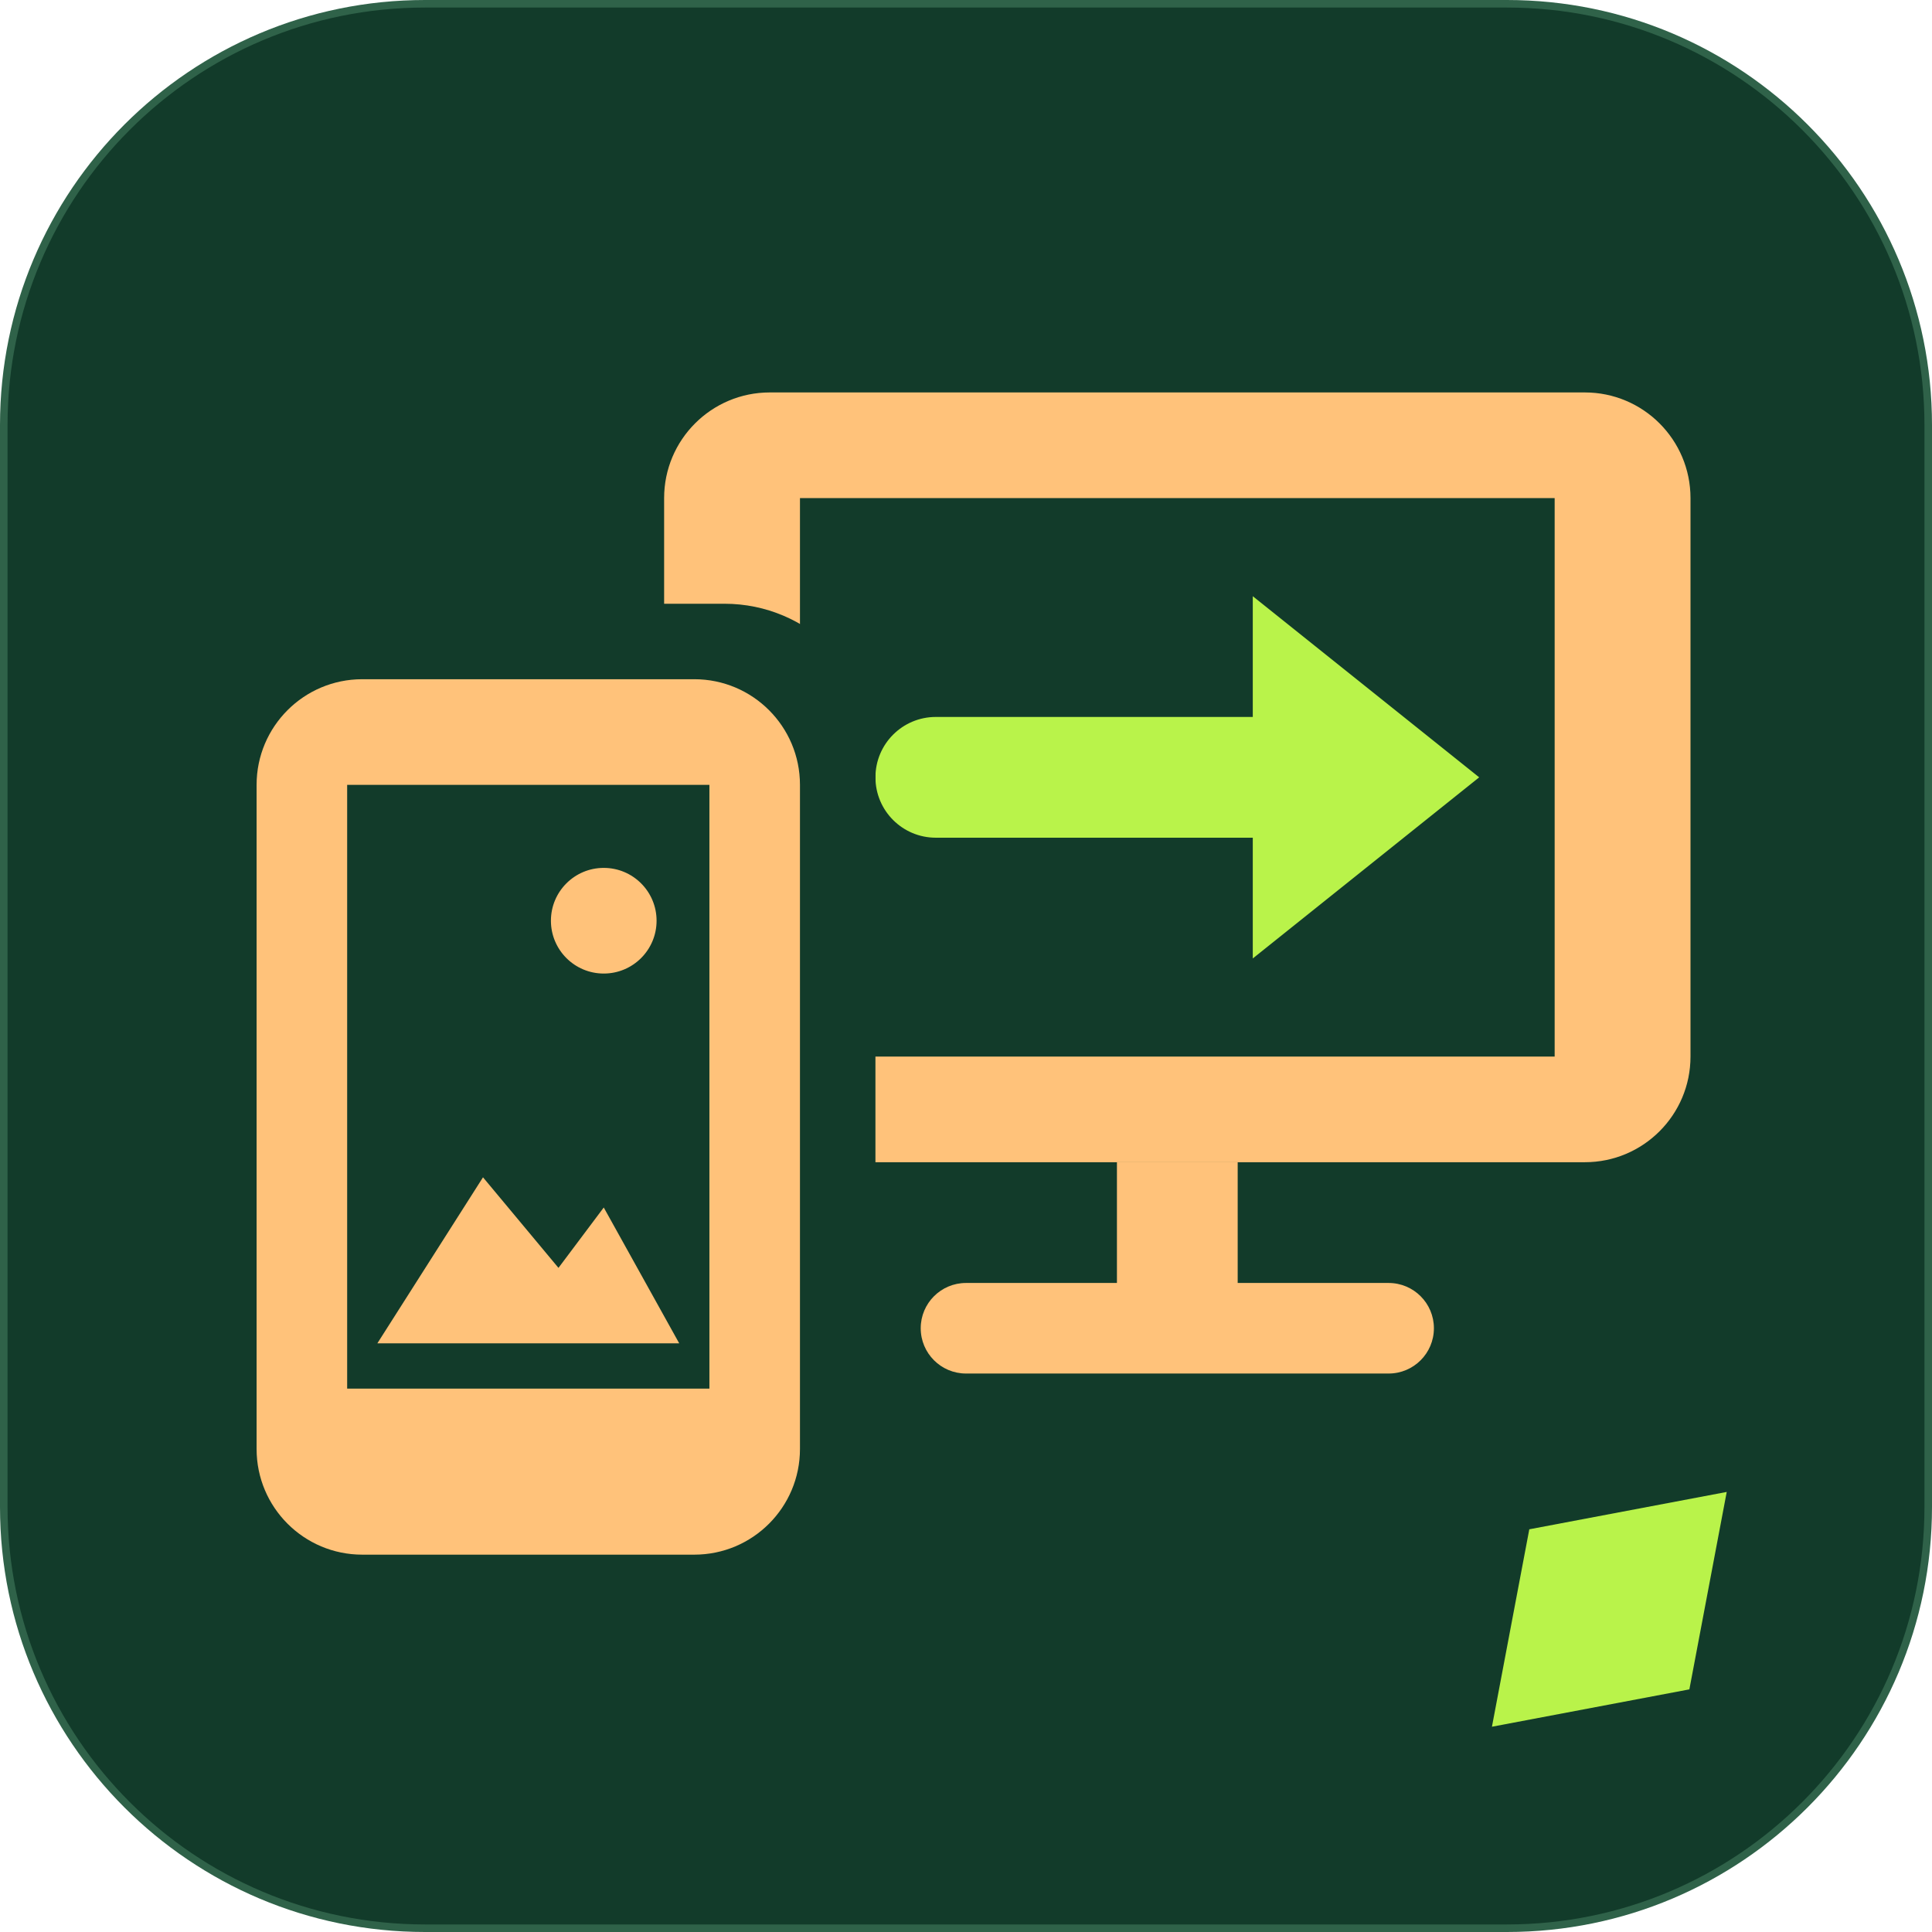
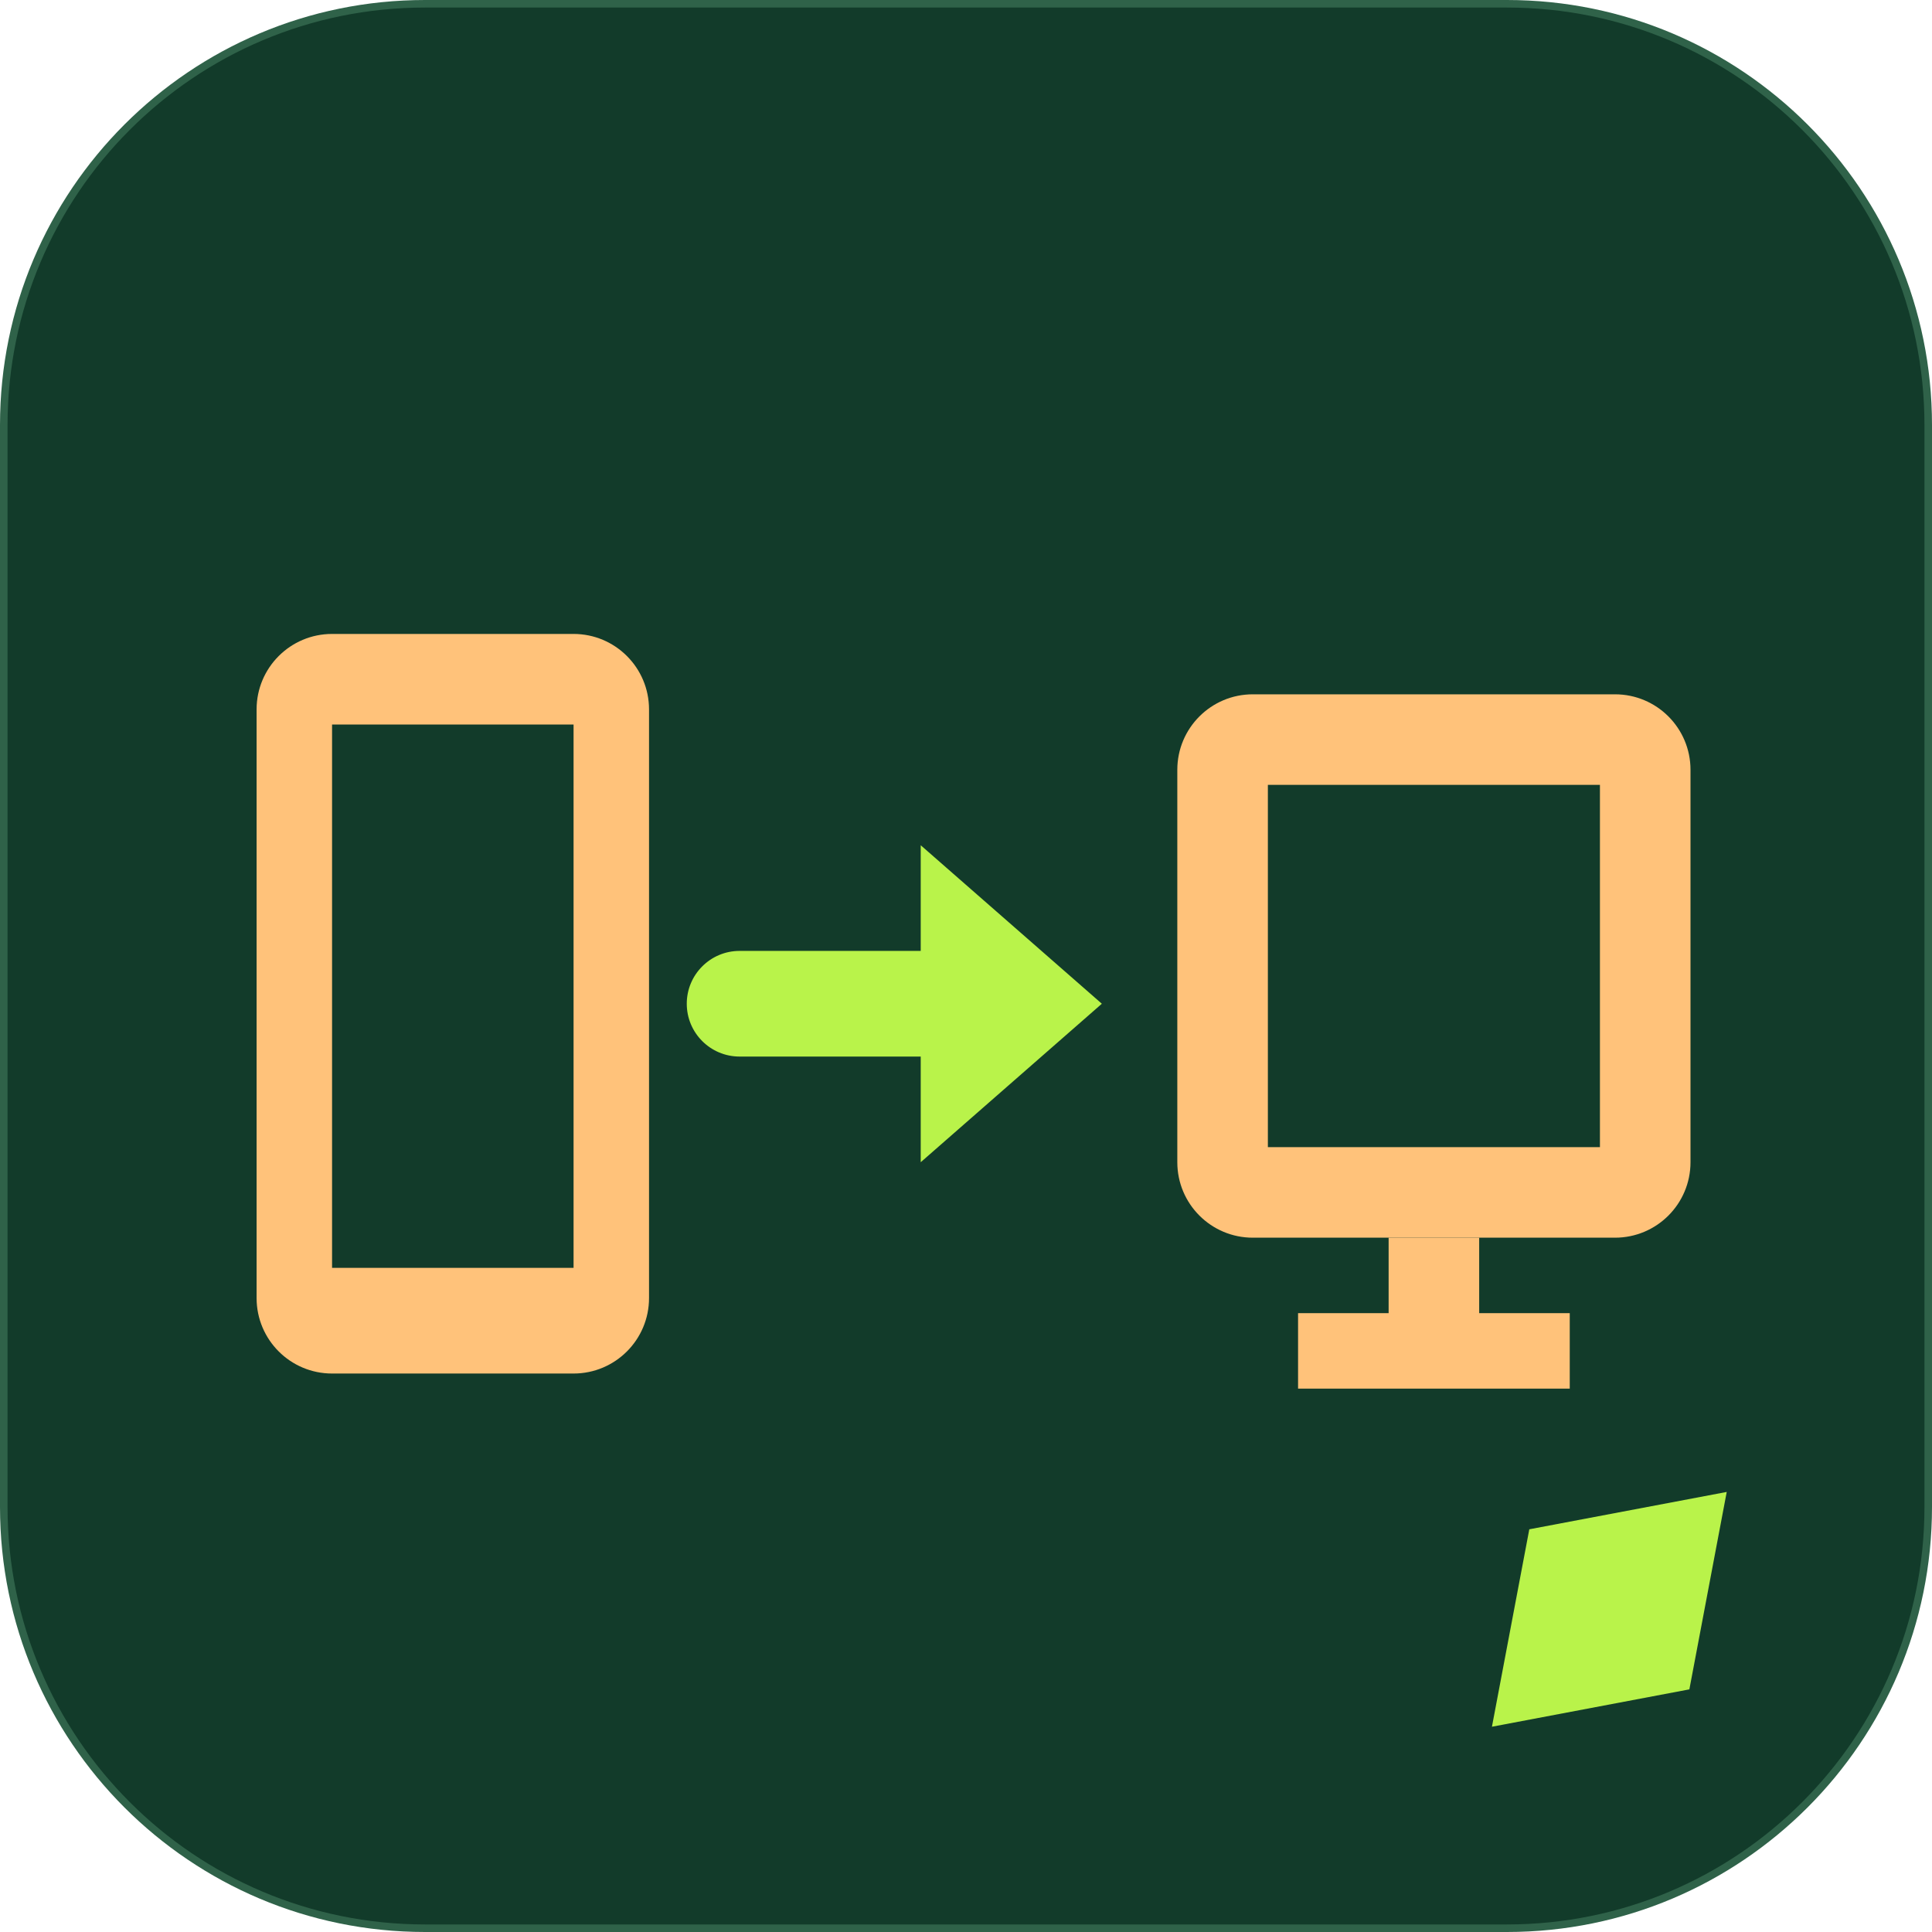
- <svg xmlns="http://www.w3.org/2000/svg" viewBox="0 0 256 256" width="256" height="256" role="img" aria-label="Kiwi Transfer">
+ <svg xmlns="http://www.w3.org/2000/svg" viewBox="0 0 256 256" width="64" height="64" role="img" aria-label="Kiwi Transfer, direction A">
  <path fill="#2F6249" d="M56.32 0H199.68A56.32 56.32 0 0 1 256 56.32V199.68A56.32 56.32 0 0 1 199.68 256H56.32A56.32 56.32 0 0 1 0 199.68V56.32A56.32 56.32 0 0 1 56.32 0Z" />
  <path fill="#123B2A" d="M56.32 1H199.68A55.32 55.32 0 0 1 255 56.32V199.68A55.32 55.32 0 0 1 199.68 255H56.32A55.32 55.32 0 0 1 1 199.68V56.32A55.32 55.32 0 0 1 56.32 1Z" />
-   <path fill="#FFC27A" fill-rule="evenodd" d="M102 52H210A14 14 0 0 1 224 66V140A14 14 0 0 1 210 154H102A14 14 0 0 1 88 140V66A14 14 0 0 1 102 52ZM106 66V140H206V66Z" />
-   <path fill="#FFC27A" d="M148 154H164V172H148ZM128 170H184A6 6 0 0 1 190 176V176A6 6 0 0 1 184 182H128A6 6 0 0 1 122 176V176A6 6 0 0 1 128 170Z" />
-   <path fill="#B9F34A" d="M124 95H166V79L196 103L166 127V111H124A8 8 0 0 1 124 95Z" />
-   <path fill="#123B2A" d="M44 80H96A20 20 0 0 1 116 100V196A20 20 0 0 1 96 216H44A20 20 0 0 1 24 196V100A20 20 0 0 1 44 80Z" />
-   <path fill="#FFC27A" fill-rule="evenodd" d="M48 90H92A14 14 0 0 1 106 104V192A14 14 0 0 1 92 206H48A14 14 0 0 1 34 192V104A14 14 0 0 1 48 90ZM46 104V184H94V104Z" />
-   <path fill="#FFC27A" d="M50 178L64 156L74 168L80 160L90 178Z" />
-   <circle fill="#FFC27A" cx="80" cy="122" r="7" />
+   <path fill="#FFC27A" fill-rule="evenodd" d="M44 84H76A10 10 0 0 1 86 94V172A10 10 0 0 1 76 182H44A10 10 0 0 1 34 172V94A10 10 0 0 1 44 84ZM44 96V168H76V96Z" />
+   <path fill="#B9F34A" d="M98 126H122V112L146 133L122 154V140H98A7 7 0 0 1 98 126Z" />
+   <path fill="#FFC27A" fill-rule="evenodd" d="M166 92H214A10 10 0 0 1 224 102V154A10 10 0 0 1 214 164H166A10 10 0 0 1 156 154V102A10 10 0 0 1 166 92ZM168 104V152H212V104Z" />
+   <path fill="#FFC27A" d="M184 164H196V176H184ZM172 174H208V184H172Z" />
  <path fill="#B9F34A" d="M228.8 197.69L223.85 223.85L197.69 228.8L202.64 202.64Z" />
</svg>
